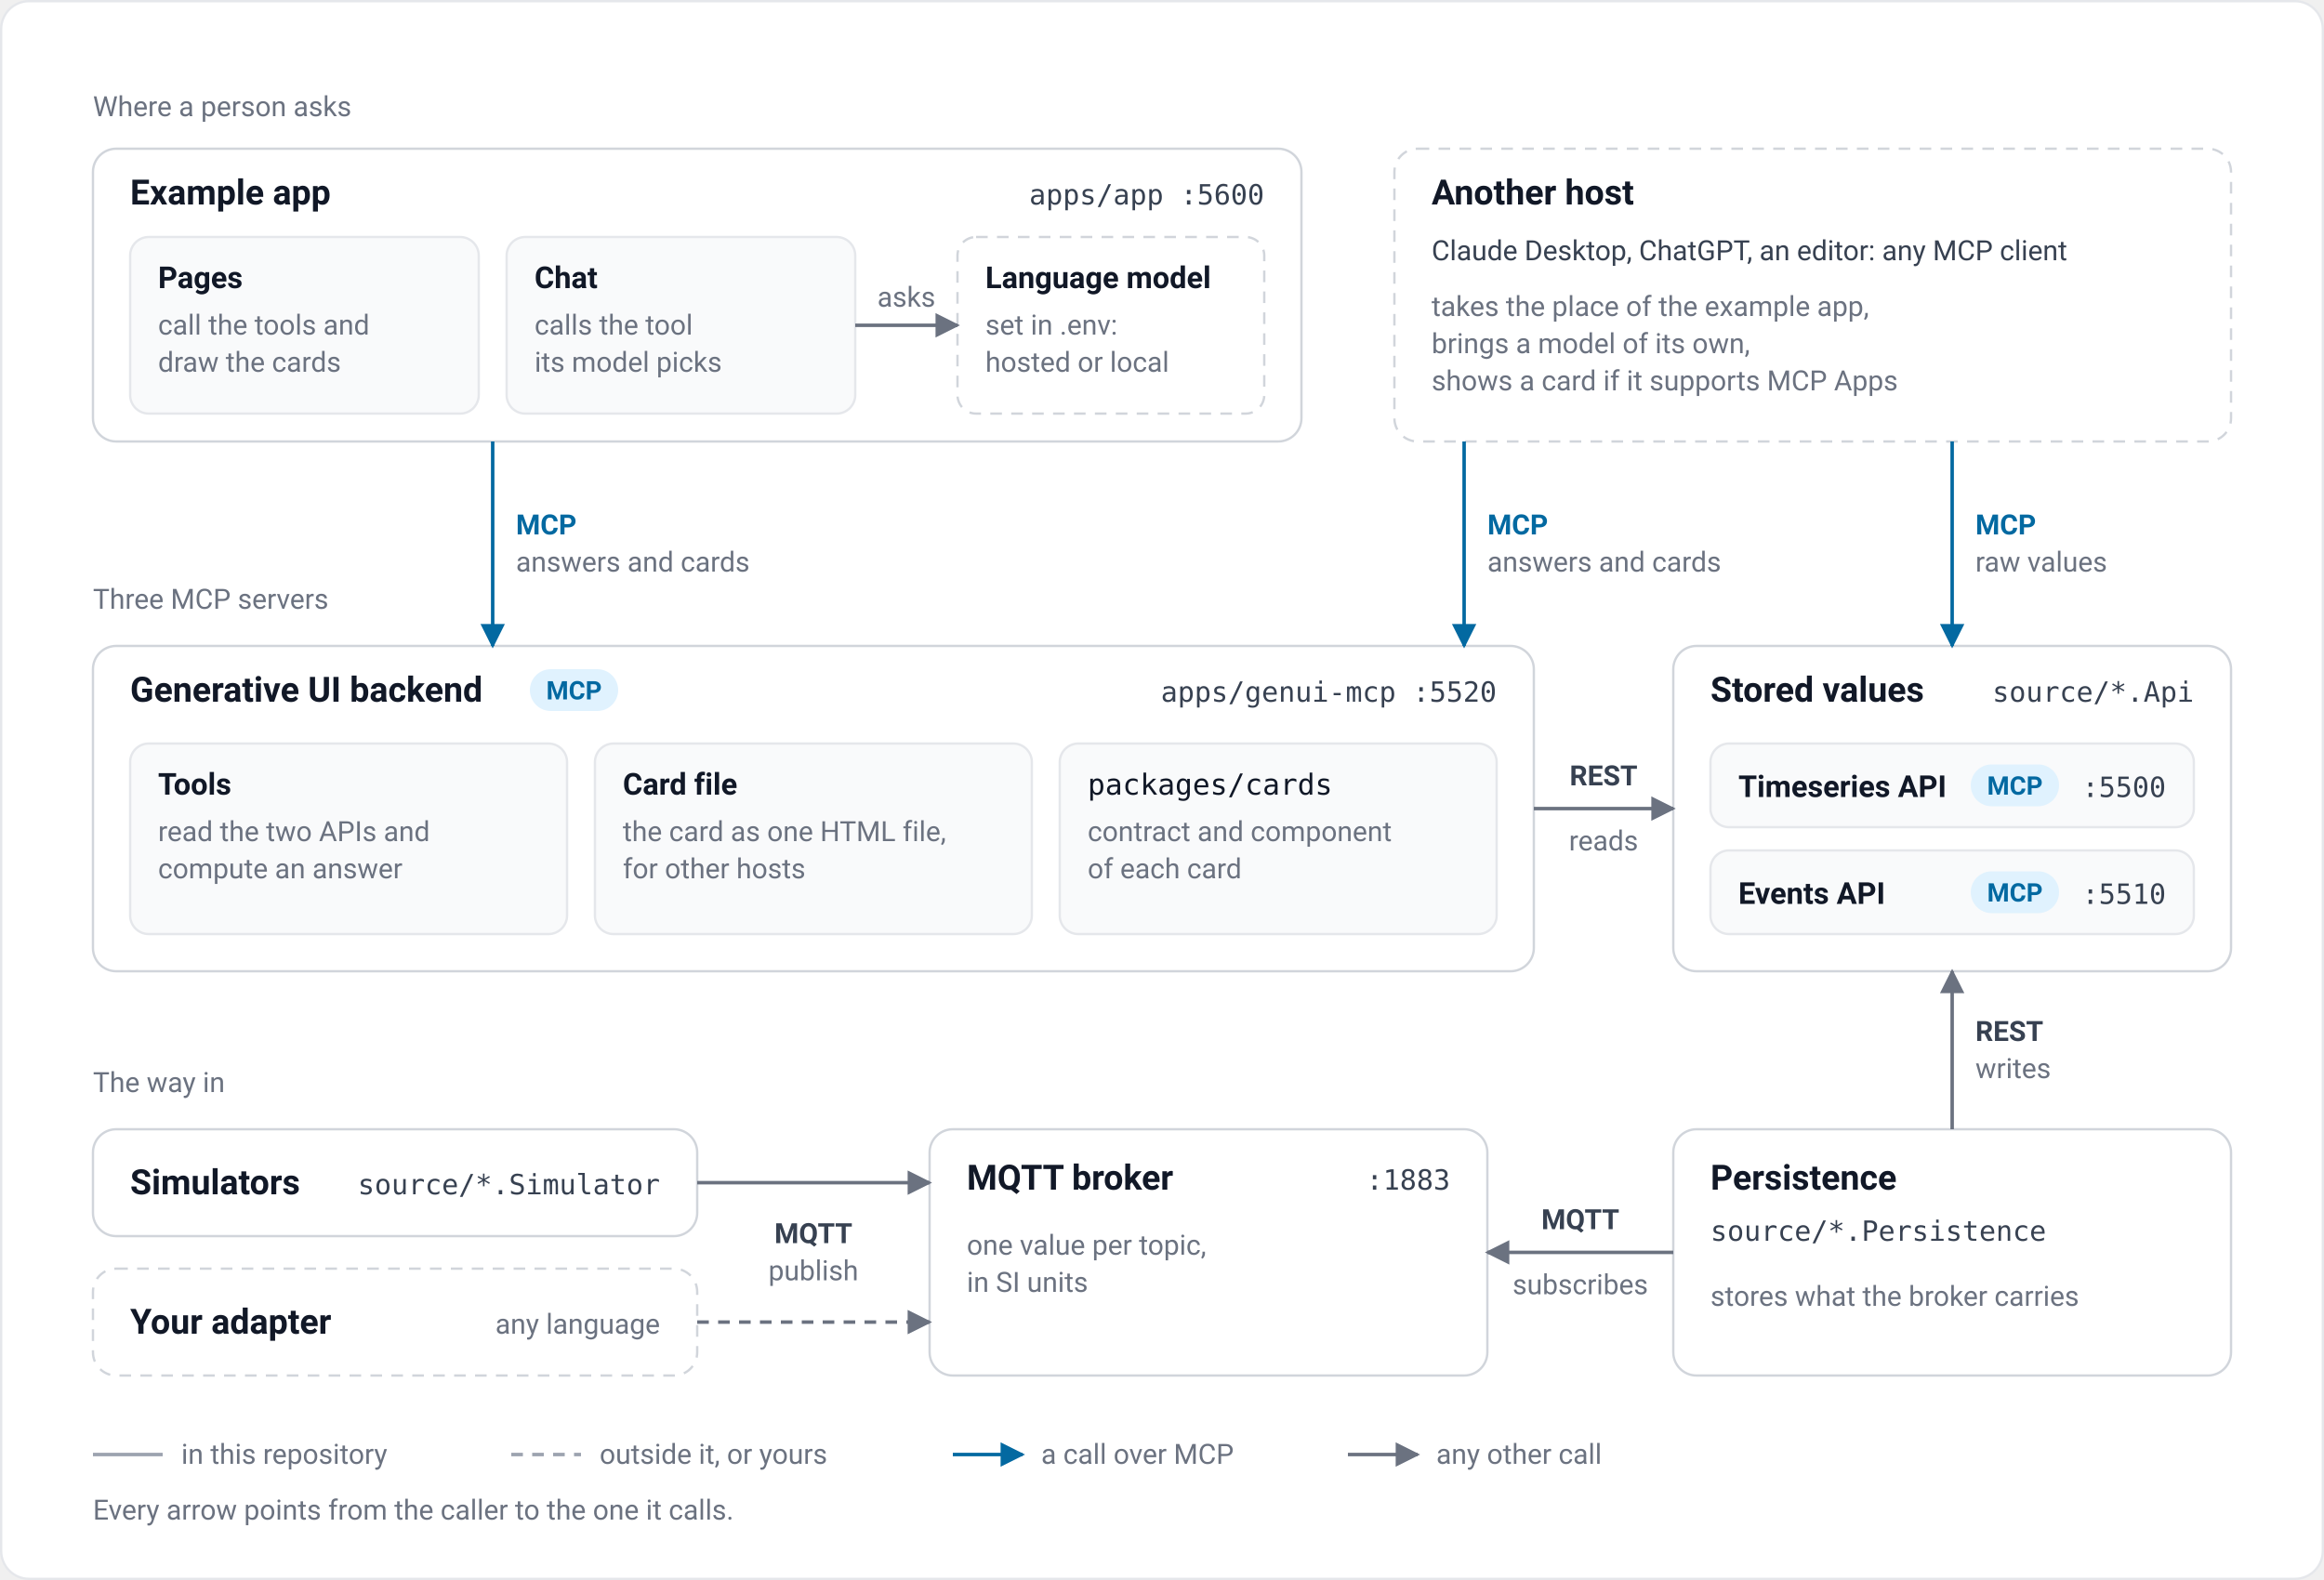
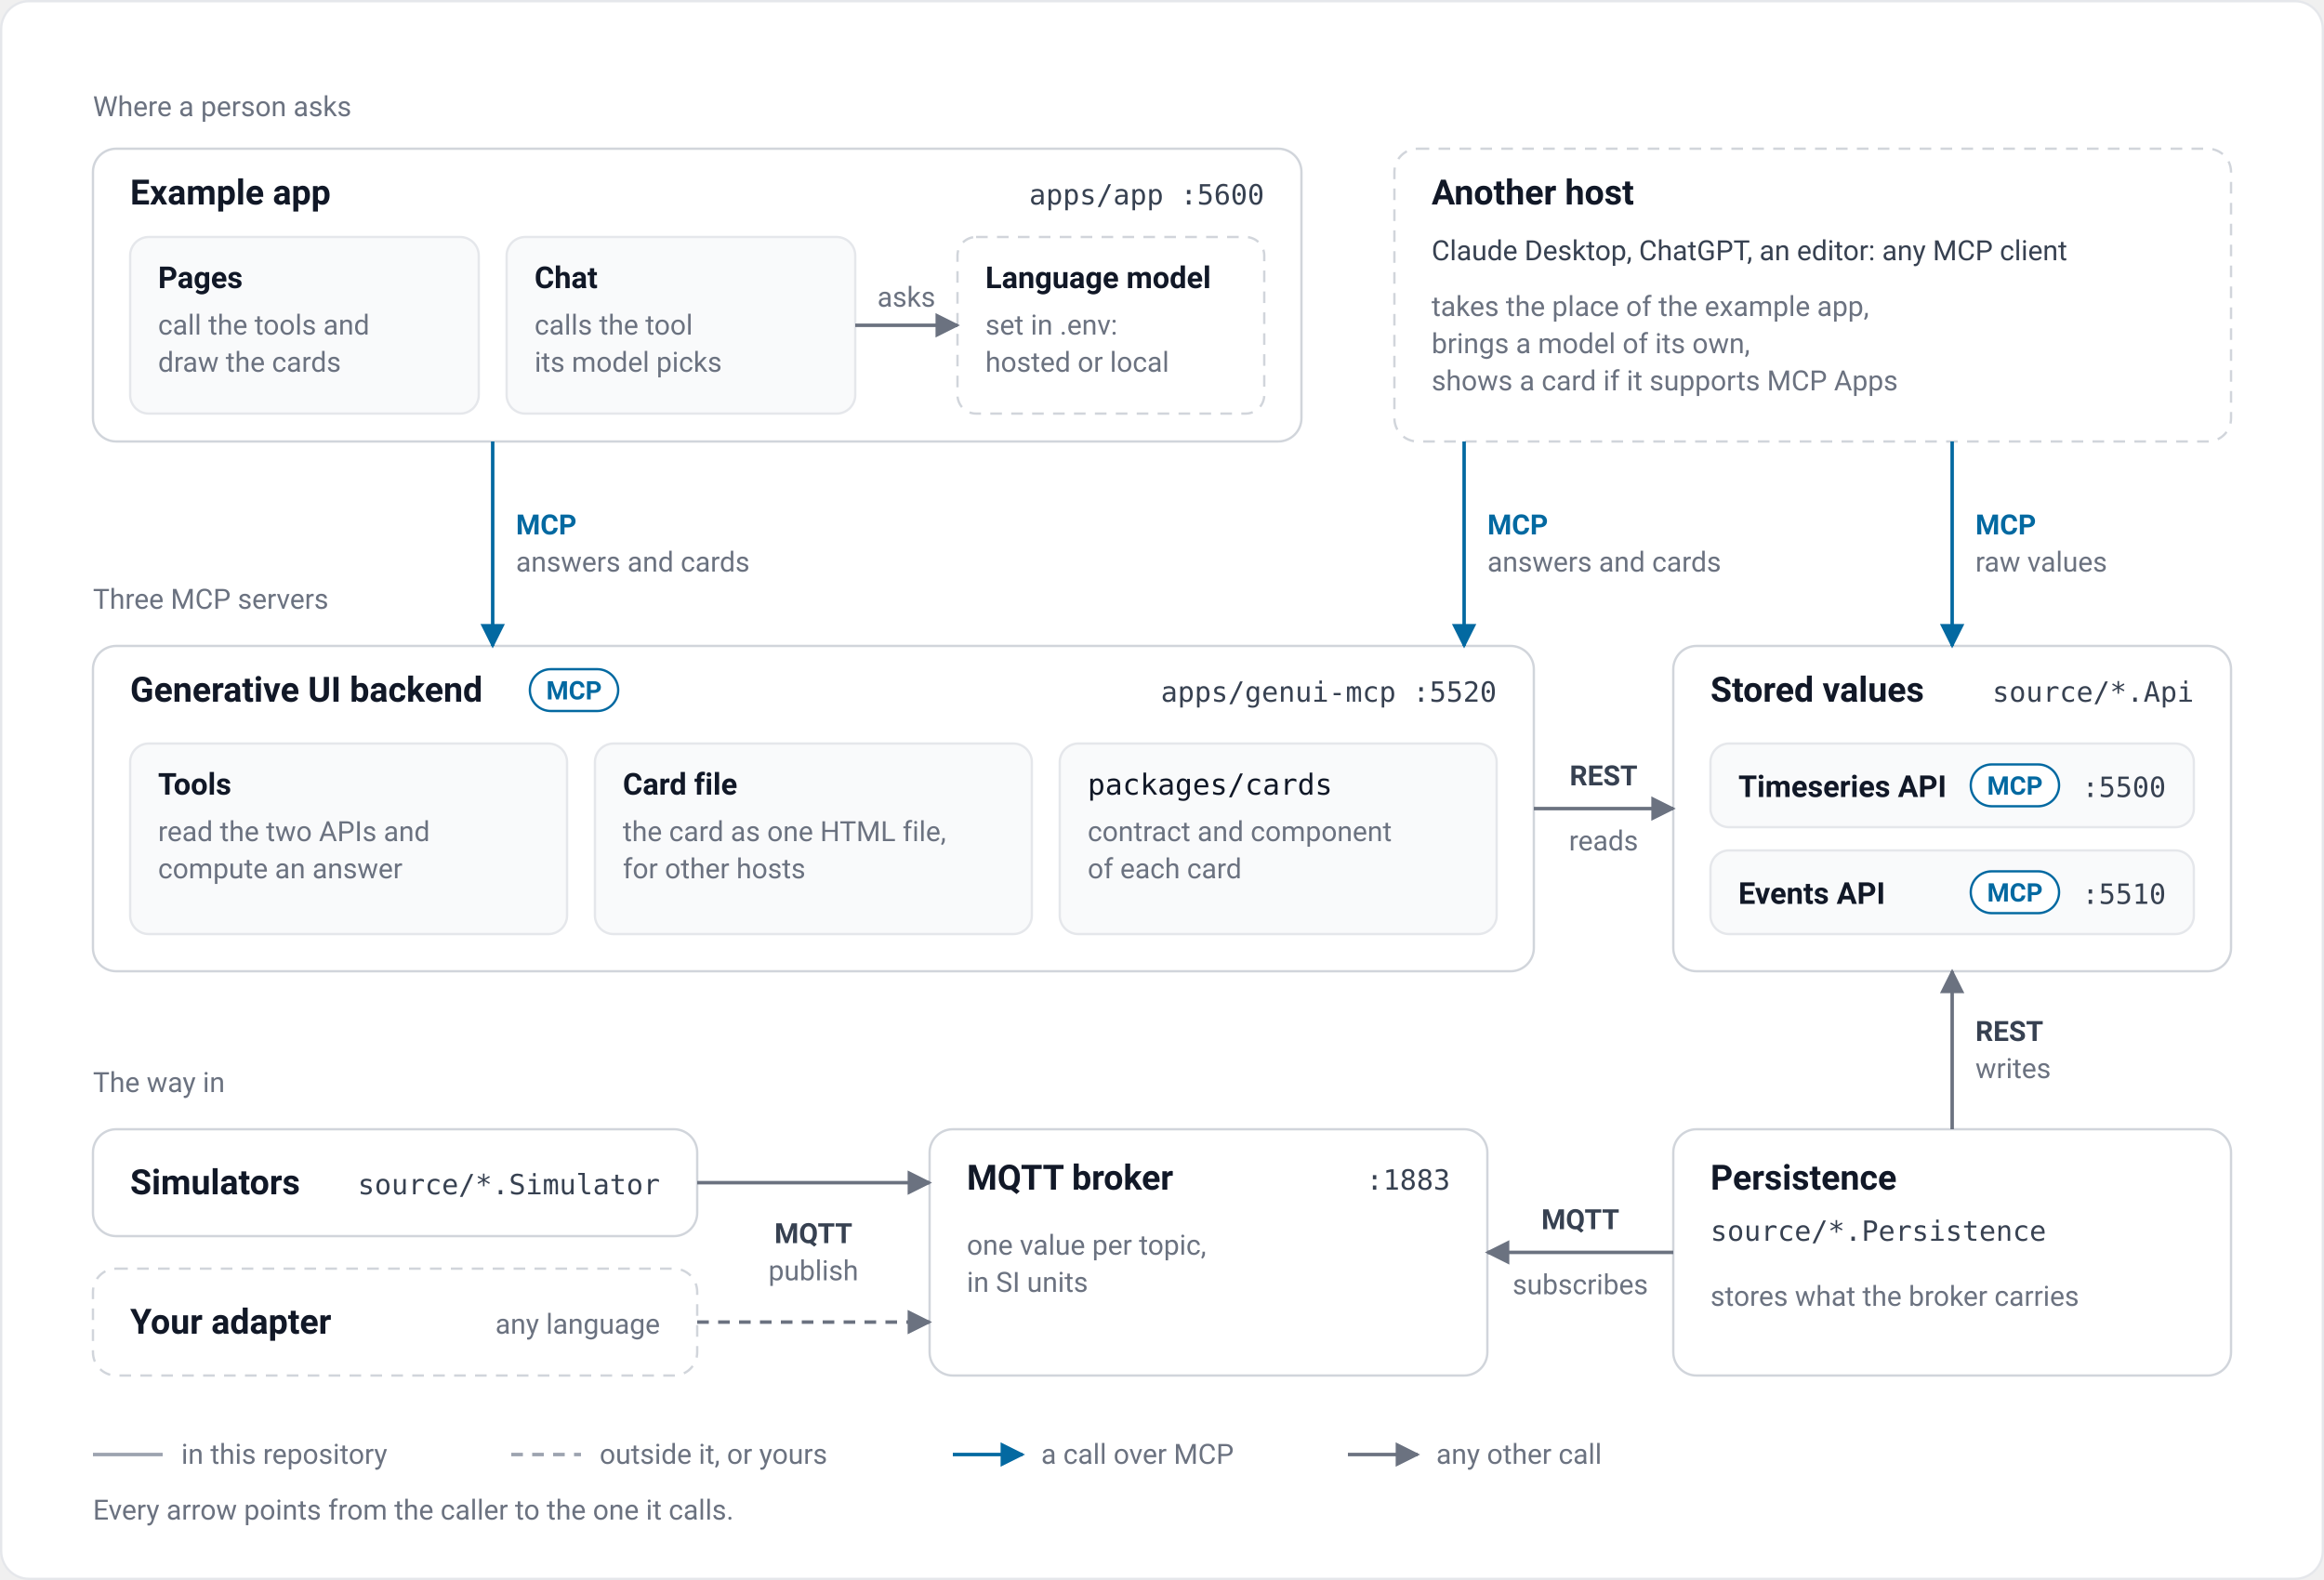
<svg xmlns="http://www.w3.org/2000/svg" viewBox="0 0 1000 680" role="img" aria-labelledby="title desc" font-family="-apple-system, 'Segoe UI', Roboto, Helvetica, Arial, sans-serif">
  <defs>
    <marker id="ab" viewBox="0 0 10 10" refX="9" refY="5" markerWidth="7" markerHeight="7" orient="auto">
      <path d="M0 0 10 5 0 10Z" fill="#0369a1" />
    </marker>
    <marker id="ag" viewBox="0 0 10 10" refX="9" refY="5" markerWidth="7" markerHeight="7" orient="auto">
      <path d="M0 0 10 5 0 10Z" fill="#6b7280" />
    </marker>
  </defs>
  <rect x="0.5" y="0.5" width="999" height="679" rx="12" fill="#ffffff" stroke="#e5e7eb" />
  <g font-size="12" fill="#6b7280">
    <text x="40" y="50">Where a person asks</text>
    <rect x="40" y="64" width="520" height="126" rx="10" fill="#ffffff" stroke="#d1d5db" />
    <text x="56" y="88" font-size="15" font-weight="600" fill="#111827">Example app</text>
    <text x="544" y="88" text-anchor="end" font-family="ui-monospace, Consolas, monospace" fill="#374151">apps/app :5600</text>
    <rect x="56" y="102" width="150" height="76" rx="8" fill="#f9fafb" stroke="#e5e7eb" />
    <text x="68" y="124" font-size="13" font-weight="600" fill="#111827">Pages</text>
    <text x="68" y="144">call the tools and</text>
    <text x="68" y="160">draw the cards</text>
    <rect x="218" y="102" width="150" height="76" rx="8" fill="#f9fafb" stroke="#e5e7eb" />
    <text x="230" y="124" font-size="13" font-weight="600" fill="#111827">Chat</text>
    <text x="230" y="144">calls the tool</text>
    <text x="230" y="160">its model picks</text>
    <rect x="412" y="102" width="132" height="76" rx="8" fill="#ffffff" stroke="#d1d5db" stroke-dasharray="5 4" />
    <text x="424" y="124" font-size="13" font-weight="600" fill="#111827">Language model</text>
    <text x="424" y="144">set in .env:</text>
    <text x="424" y="160">hosted or local</text>
    <rect x="600" y="64" width="360" height="126" rx="10" fill="#ffffff" stroke="#d1d5db" stroke-dasharray="5 4" />
    <text x="616" y="88" font-size="15" font-weight="600" fill="#111827">Another host</text>
    <text x="616" y="112" fill="#374151">Claude Desktop, ChatGPT, an editor: any MCP client</text>
    <text x="616" y="136">takes the place of the example app,</text>
    <text x="616" y="152">brings a model of its own,</text>
    <text x="616" y="168">shows a card if it supports MCP Apps</text>
    <text x="40" y="262">Three MCP servers</text>
    <rect x="40" y="278" width="620" height="140" rx="10" fill="#ffffff" stroke="#d1d5db" />
    <text x="56" y="302" font-size="15" font-weight="600" fill="#111827">Generative UI backend</text>
-     <rect x="228" y="288" width="38" height="18" rx="9" fill="#e0f2fe" />
+     <rect x="228" y="288" width="38" height="18" rx="9" fill="#ffffff" stroke="#0369a1" />
    <text x="247" y="301" text-anchor="middle" font-size="11" font-weight="600" fill="#0369a1">MCP</text>
    <text x="644" y="302" text-anchor="end" font-family="ui-monospace, Consolas, monospace" fill="#374151">apps/genui-mcp :5520</text>
    <rect x="56" y="320" width="188" height="82" rx="8" fill="#f9fafb" stroke="#e5e7eb" />
    <text x="68" y="342" font-size="13" font-weight="600" fill="#111827">Tools</text>
    <text x="68" y="362">read the two APIs and</text>
    <text x="68" y="378">compute an answer</text>
    <rect x="256" y="320" width="188" height="82" rx="8" fill="#f9fafb" stroke="#e5e7eb" />
    <text x="268" y="342" font-size="13" font-weight="600" fill="#111827">Card file</text>
    <text x="268" y="362">the card as one HTML file,</text>
    <text x="268" y="378">for other hosts</text>
    <rect x="456" y="320" width="188" height="82" rx="8" fill="#f9fafb" stroke="#e5e7eb" />
    <text x="468" y="342" font-size="12.5" font-family="ui-monospace, Consolas, monospace" fill="#111827">packages/cards</text>
    <text x="468" y="362">contract and component</text>
    <text x="468" y="378">of each card</text>
    <rect x="720" y="278" width="240" height="140" rx="10" fill="#ffffff" stroke="#d1d5db" />
    <text x="736" y="302" font-size="15" font-weight="600" fill="#111827">Stored values</text>
    <text x="944" y="302" text-anchor="end" font-family="ui-monospace, Consolas, monospace" fill="#374151">source/*.Api</text>
    <rect x="736" y="320" width="208" height="36" rx="8" fill="#f9fafb" stroke="#e5e7eb" />
    <text x="748" y="343" font-size="13" font-weight="600" fill="#111827">Timeseries API</text>
-     <rect x="848" y="329" width="38" height="18" rx="9" fill="#e0f2fe" />
+     <rect x="848" y="329" width="38" height="18" rx="9" fill="#ffffff" stroke="#0369a1" />
    <text x="867" y="342" text-anchor="middle" font-size="11" font-weight="600" fill="#0369a1">MCP</text>
    <text x="932" y="343" text-anchor="end" font-family="ui-monospace, Consolas, monospace" fill="#374151">:5500</text>
    <rect x="736" y="366" width="208" height="36" rx="8" fill="#f9fafb" stroke="#e5e7eb" />
    <text x="748" y="389" font-size="13" font-weight="600" fill="#111827">Events API</text>
-     <rect x="848" y="375" width="38" height="18" rx="9" fill="#e0f2fe" />
+     <rect x="848" y="375" width="38" height="18" rx="9" fill="#ffffff" stroke="#0369a1" />
    <text x="867" y="388" text-anchor="middle" font-size="11" font-weight="600" fill="#0369a1">MCP</text>
    <text x="932" y="389" text-anchor="end" font-family="ui-monospace, Consolas, monospace" fill="#374151">:5510</text>
    <text x="40" y="470">The way in</text>
    <rect x="40" y="486" width="260" height="46" rx="10" fill="#ffffff" stroke="#d1d5db" />
    <text x="56" y="514" font-size="15" font-weight="600" fill="#111827">Simulators</text>
    <text x="284" y="514" text-anchor="end" font-family="ui-monospace, Consolas, monospace" fill="#374151">source/*.Simulator</text>
    <rect x="40" y="546" width="260" height="46" rx="10" fill="#ffffff" stroke="#d1d5db" stroke-dasharray="5 4" />
    <text x="56" y="574" font-size="15" font-weight="600" fill="#111827">Your adapter</text>
    <text x="284" y="574" text-anchor="end">any language</text>
    <rect x="400" y="486" width="240" height="106" rx="10" fill="#ffffff" stroke="#d1d5db" />
    <text x="416" y="512" font-size="15" font-weight="600" fill="#111827">MQTT broker</text>
    <text x="624" y="512" text-anchor="end" font-family="ui-monospace, Consolas, monospace" fill="#374151">:1883</text>
    <text x="416" y="540">one value per topic,</text>
    <text x="416" y="556">in SI units</text>
    <rect x="720" y="486" width="240" height="106" rx="10" fill="#ffffff" stroke="#d1d5db" />
    <text x="736" y="512" font-size="15" font-weight="600" fill="#111827">Persistence</text>
    <text x="736" y="534" font-family="ui-monospace, Consolas, monospace" fill="#374151">source/*.Persistence</text>
    <text x="736" y="562">stores what the broker carries</text>
    <line x1="40" y1="626" x2="70" y2="626" stroke="#9ca3af" stroke-width="1.5" />
    <text x="78" y="630">in this repository</text>
    <line x1="220" y1="626" x2="250" y2="626" stroke="#9ca3af" stroke-width="1.5" stroke-dasharray="5 4" />
    <text x="258" y="630">outside it, or yours</text>
    <line x1="410" y1="626" x2="440" y2="626" stroke="#0369a1" stroke-width="1.5" marker-end="url(#ab)" />
    <text x="448" y="630">a call over MCP</text>
    <line x1="580" y1="626" x2="610" y2="626" stroke="#6b7280" stroke-width="1.5" marker-end="url(#ag)" />
    <text x="618" y="630">any other call</text>
    <text x="40" y="654">Every arrow points from the caller to the one it calls.</text>
  </g>
  <g fill="none" stroke-width="1.5">
    <line x1="368" y1="140" x2="412" y2="140" stroke="#6b7280" marker-end="url(#ag)" />
    <line x1="212" y1="190" x2="212" y2="278" stroke="#0369a1" marker-end="url(#ab)" />
    <line x1="630" y1="190" x2="630" y2="278" stroke="#0369a1" marker-end="url(#ab)" />
    <line x1="840" y1="190" x2="840" y2="278" stroke="#0369a1" marker-end="url(#ab)" />
    <line x1="660" y1="348" x2="720" y2="348" stroke="#6b7280" marker-end="url(#ag)" />
    <line x1="840" y1="486" x2="840" y2="418" stroke="#6b7280" marker-end="url(#ag)" />
    <line x1="720" y1="539" x2="640" y2="539" stroke="#6b7280" marker-end="url(#ag)" />
    <line x1="300" y1="509" x2="400" y2="509" stroke="#6b7280" marker-end="url(#ag)" />
    <line x1="300" y1="569" x2="400" y2="569" stroke="#6b7280" stroke-dasharray="5 4" marker-end="url(#ag)" />
  </g>
  <g font-size="12" fill="#6b7280">
    <text x="390" y="132" text-anchor="middle">asks</text>
    <text x="222" y="230" font-weight="600" fill="#0369a1">MCP</text>
    <text x="222" y="246">answers and cards</text>
    <text x="640" y="230" font-weight="600" fill="#0369a1">MCP</text>
    <text x="640" y="246">answers and cards</text>
    <text x="850" y="230" font-weight="600" fill="#0369a1">MCP</text>
    <text x="850" y="246">raw values</text>
    <text x="690" y="338" text-anchor="middle" font-weight="600" fill="#374151">REST</text>
    <text x="690" y="366" text-anchor="middle">reads</text>
    <text x="850" y="448" font-weight="600" fill="#374151">REST</text>
    <text x="850" y="464">writes</text>
    <text x="680" y="529" text-anchor="middle" font-weight="600" fill="#374151">MQTT</text>
    <text x="680" y="557" text-anchor="middle">subscribes</text>
    <text x="350" y="535" text-anchor="middle" font-weight="600" fill="#374151">MQTT</text>
    <text x="350" y="551" text-anchor="middle">publish</text>
  </g>
</svg>
